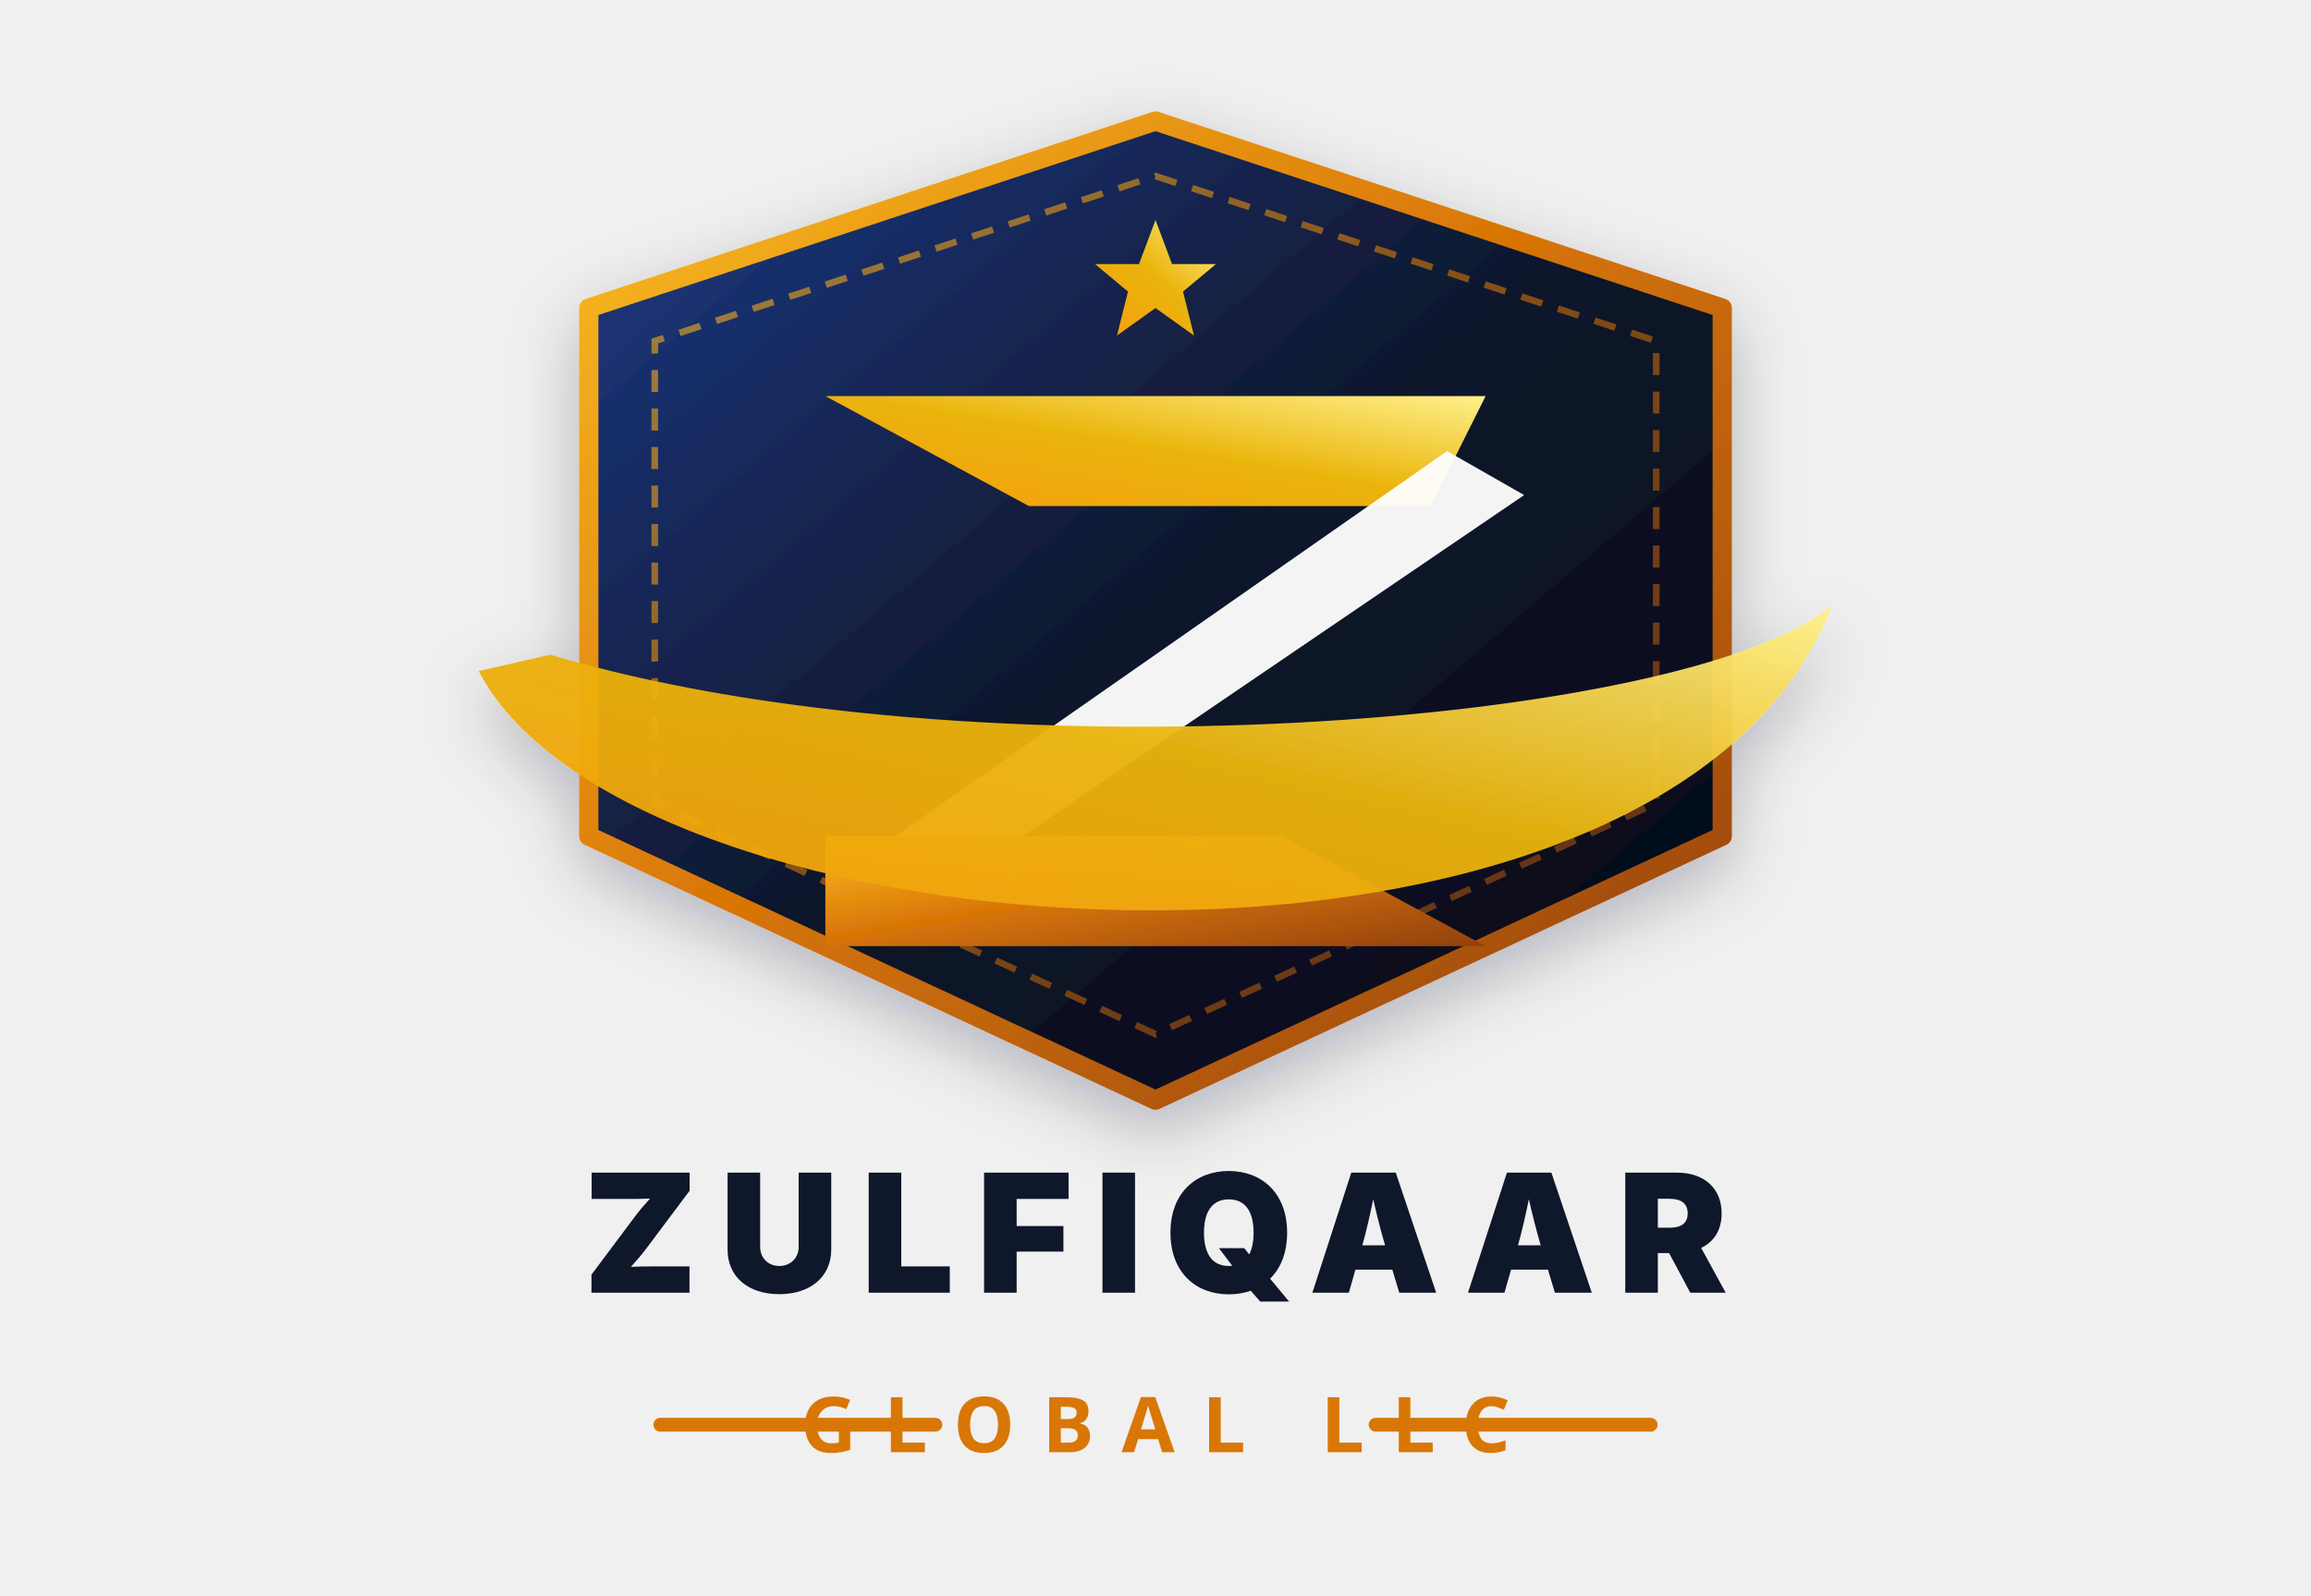
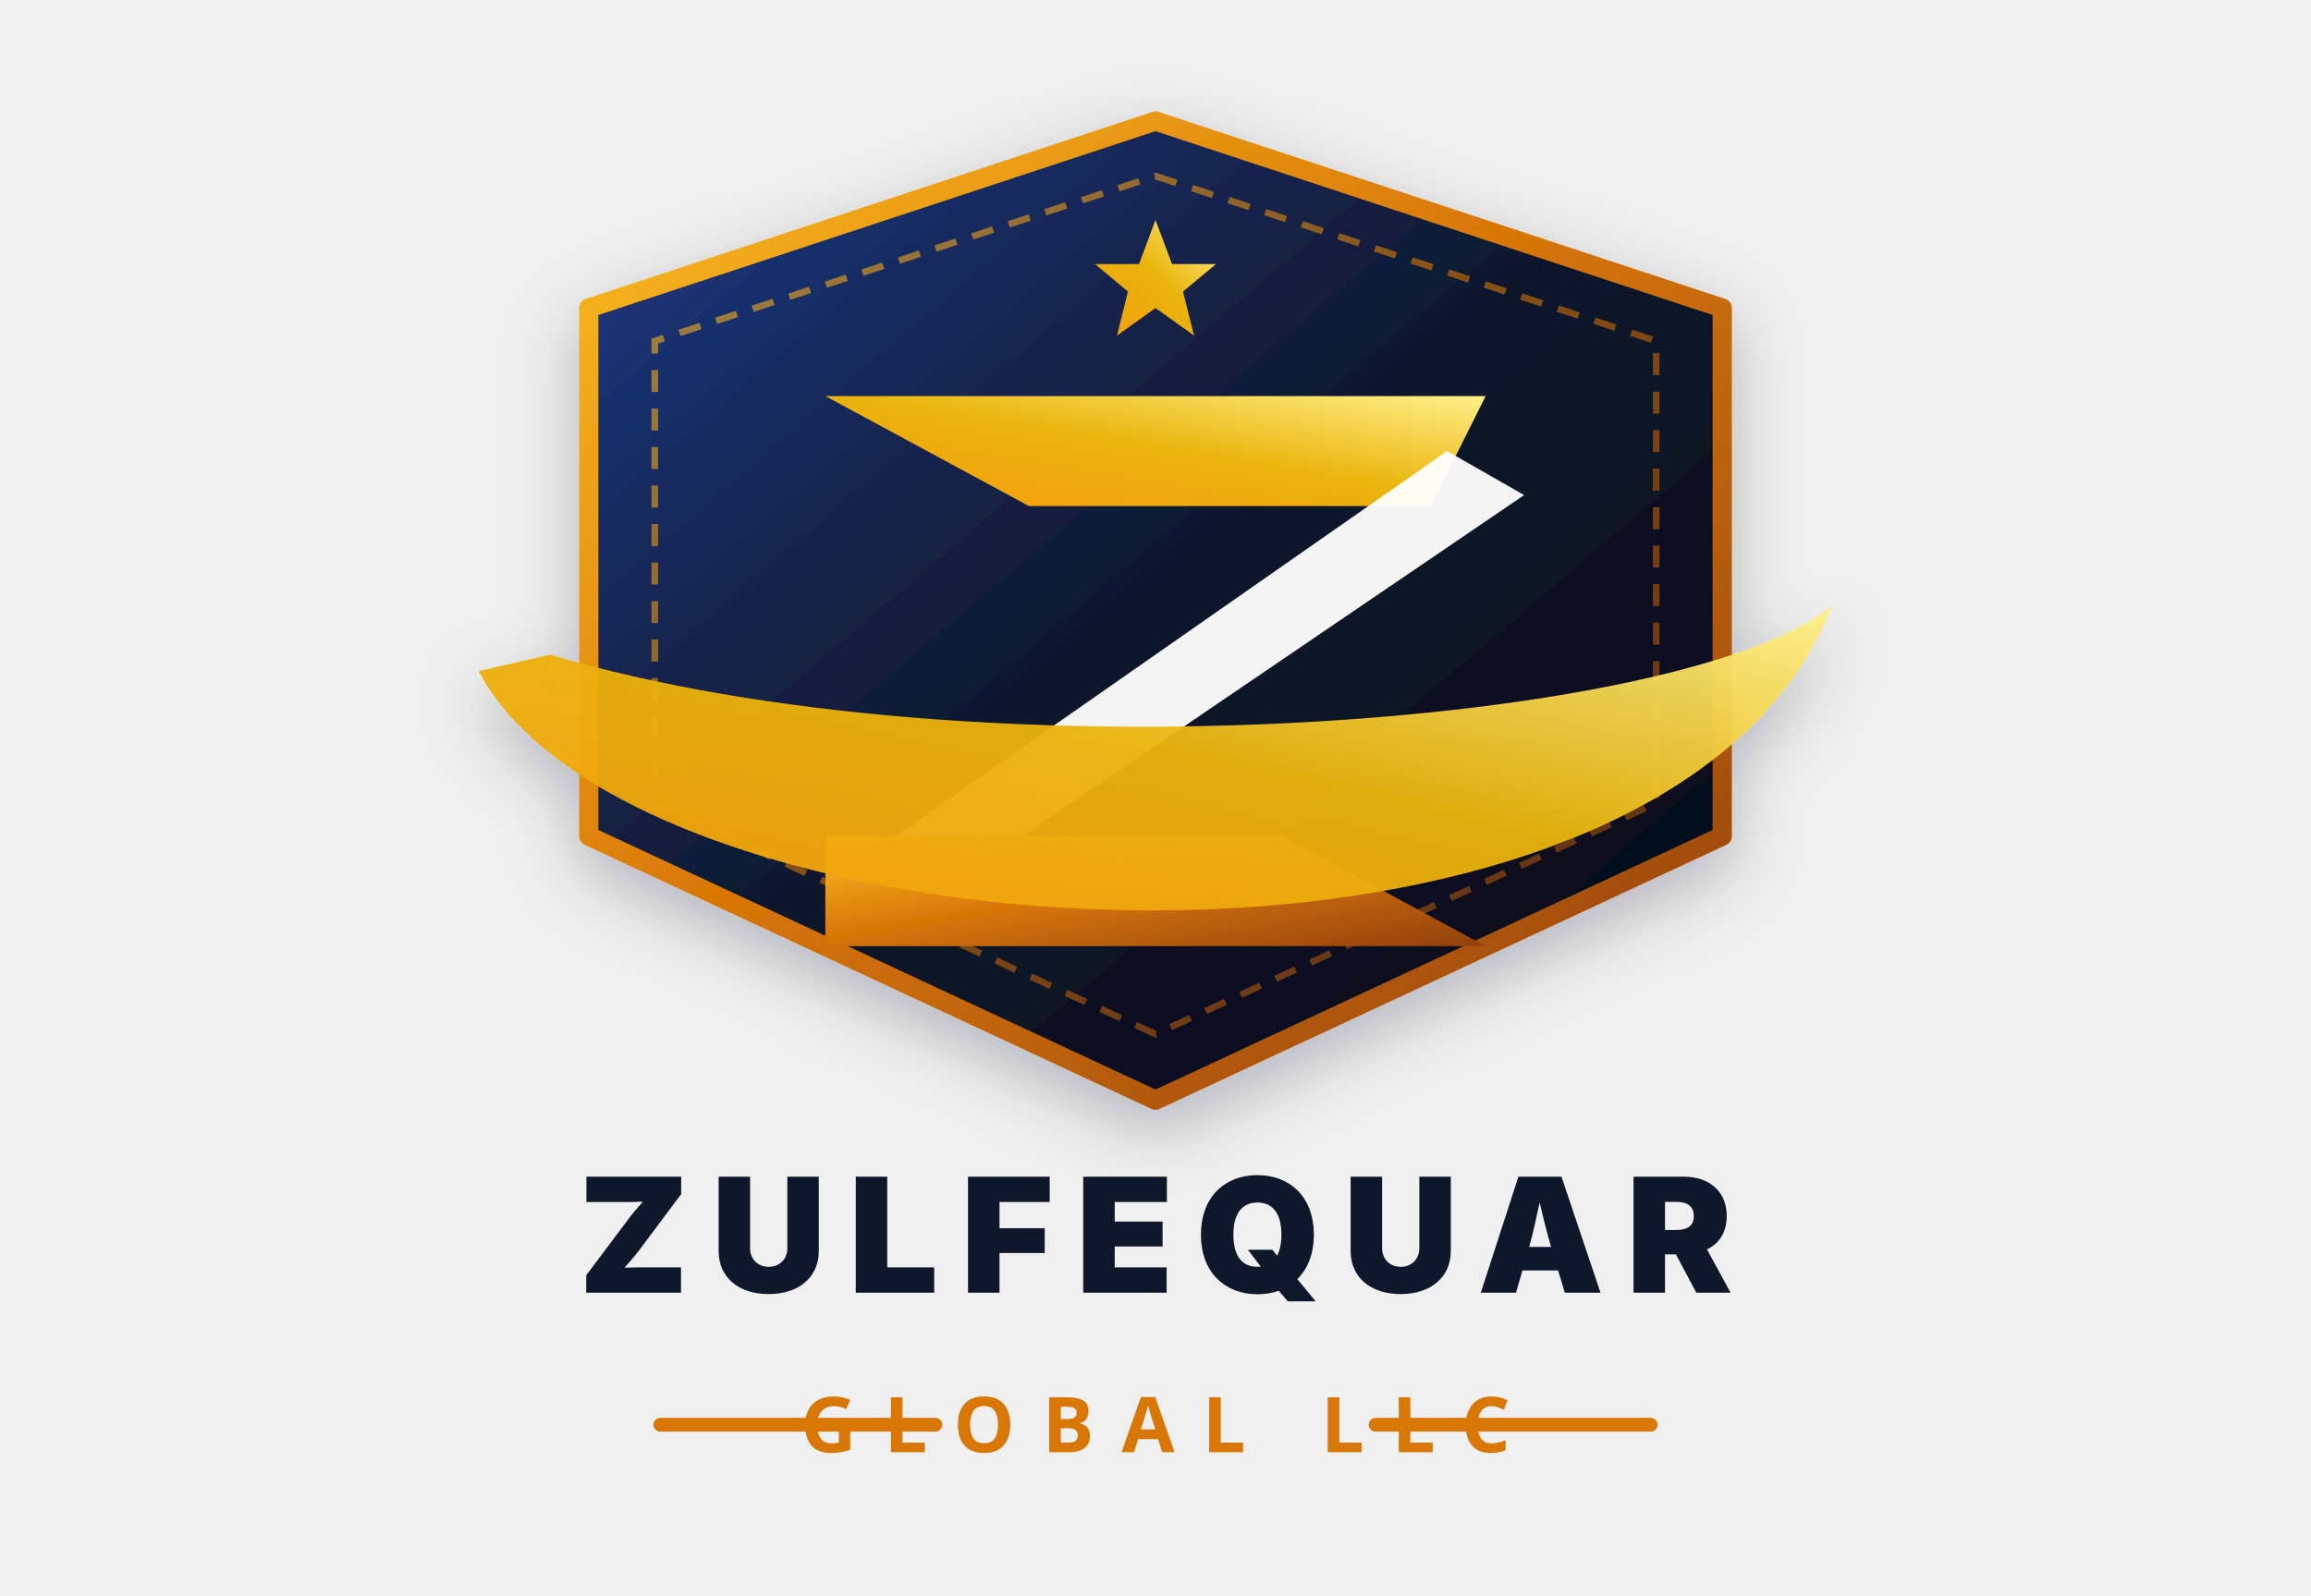
<svg xmlns="http://www.w3.org/2000/svg" viewBox="0 0 420 290" fill="none">
  <defs>
    <linearGradient id="zlfGold" x1="0%" y1="0%" x2="100%" y2="100%">
      <stop offset="0%" stop-color="#fbbf24" />
      <stop offset="45%" stop-color="#d97706" />
      <stop offset="100%" stop-color="#92400e" />
    </linearGradient>
    <linearGradient id="zlfNavy" x1="0%" y1="0%" x2="100%" y2="100%">
      <stop offset="0%" stop-color="#1e3a8a" />
      <stop offset="50%" stop-color="#0f172a" />
      <stop offset="100%" stop-color="#020617" />
    </linearGradient>
    <linearGradient id="zlfAccent" x1="0%" y1="100%" x2="100%" y2="0%">
      <stop offset="0%" stop-color="#f59e0b" />
      <stop offset="50%" stop-color="#eab308" />
      <stop offset="100%" stop-color="#fef08a" />
    </linearGradient>
    <filter id="zlfShadow" x="-10%" y="-10%" width="120%" height="120%">
      <feDropShadow dx="0" dy="4" stdDeviation="6" flood-color="#020617" flood-opacity="0.25" />
    </filter>
  </defs>
  <g transform="translate(65, 14)" filter="url(#zlfShadow)">
    <path d="M 145 8 L 248 42 L 248 138 L 145 186 L 42 138 L 42 42 Z" fill="url(#zlfNavy)" stroke="url(#zlfGold)" stroke-width="3.5" stroke-linejoin="round" />
    <path d="M 145 18 L 236 48 L 236 132 L 145 174 L 54 132 L 54 48 Z" fill="none" stroke="url(#zlfGold)" stroke-width="1.2" stroke-dasharray="4 3" opacity="0.6" />
    <path d="M 85 58 L 205 58 L 195 78 L 122 78 L 85 58 Z" fill="url(#zlfAccent)" />
    <path d="M 198 68 L 92 142 L 115 142 L 212 76 Z" fill="#ffffff" opacity="0.95" />
    <path d="M 85 138 L 168 138 L 205 158 L 85 158 Z" fill="url(#zlfGold)" />
    <path d="M 22 108 C 50 162, 238 174, 268 96 C 242 118, 112 128, 35 105 Z" fill="url(#zlfAccent)" opacity="0.95" />
    <polygon points="145,26 148,34 156,34 150,39 152,47 145,42 138,47 140,39 134,34 142,34" fill="url(#zlfAccent)" />
  </g>
-   <text x="210" y="235" text-anchor="middle" font-family="'Plus Jakarta Sans', system-ui, -apple-system, sans-serif" font-size="30" font-weight="900" fill="#0f172a" letter-spacing="4">
-     ZULFIQAAR
+   <text x="210" y="235" text-anchor="middle" font-family="'Plus Jakarta Sans', system-ui, -apple-system, sans-serif" font-size="29" font-weight="900" fill="#0f172a" letter-spacing="4">
+     ZULFEQUAR
  </text>
  <g transform="translate(210, 264)">
    <line x1="-90" y1="-5" x2="-40" y2="-5" stroke="#d97706" stroke-width="2.5" stroke-linecap="round" />
    <text x="0" y="0" text-anchor="middle" font-family="'Plus Jakarta Sans', system-ui, sans-serif" font-size="14" font-weight="800" fill="#d97706" letter-spacing="5">
      GLOBAL LLC
    </text>
    <line x1="40" y1="-5" x2="90" y2="-5" stroke="#d97706" stroke-width="2.5" stroke-linecap="round" />
  </g>
</svg>
